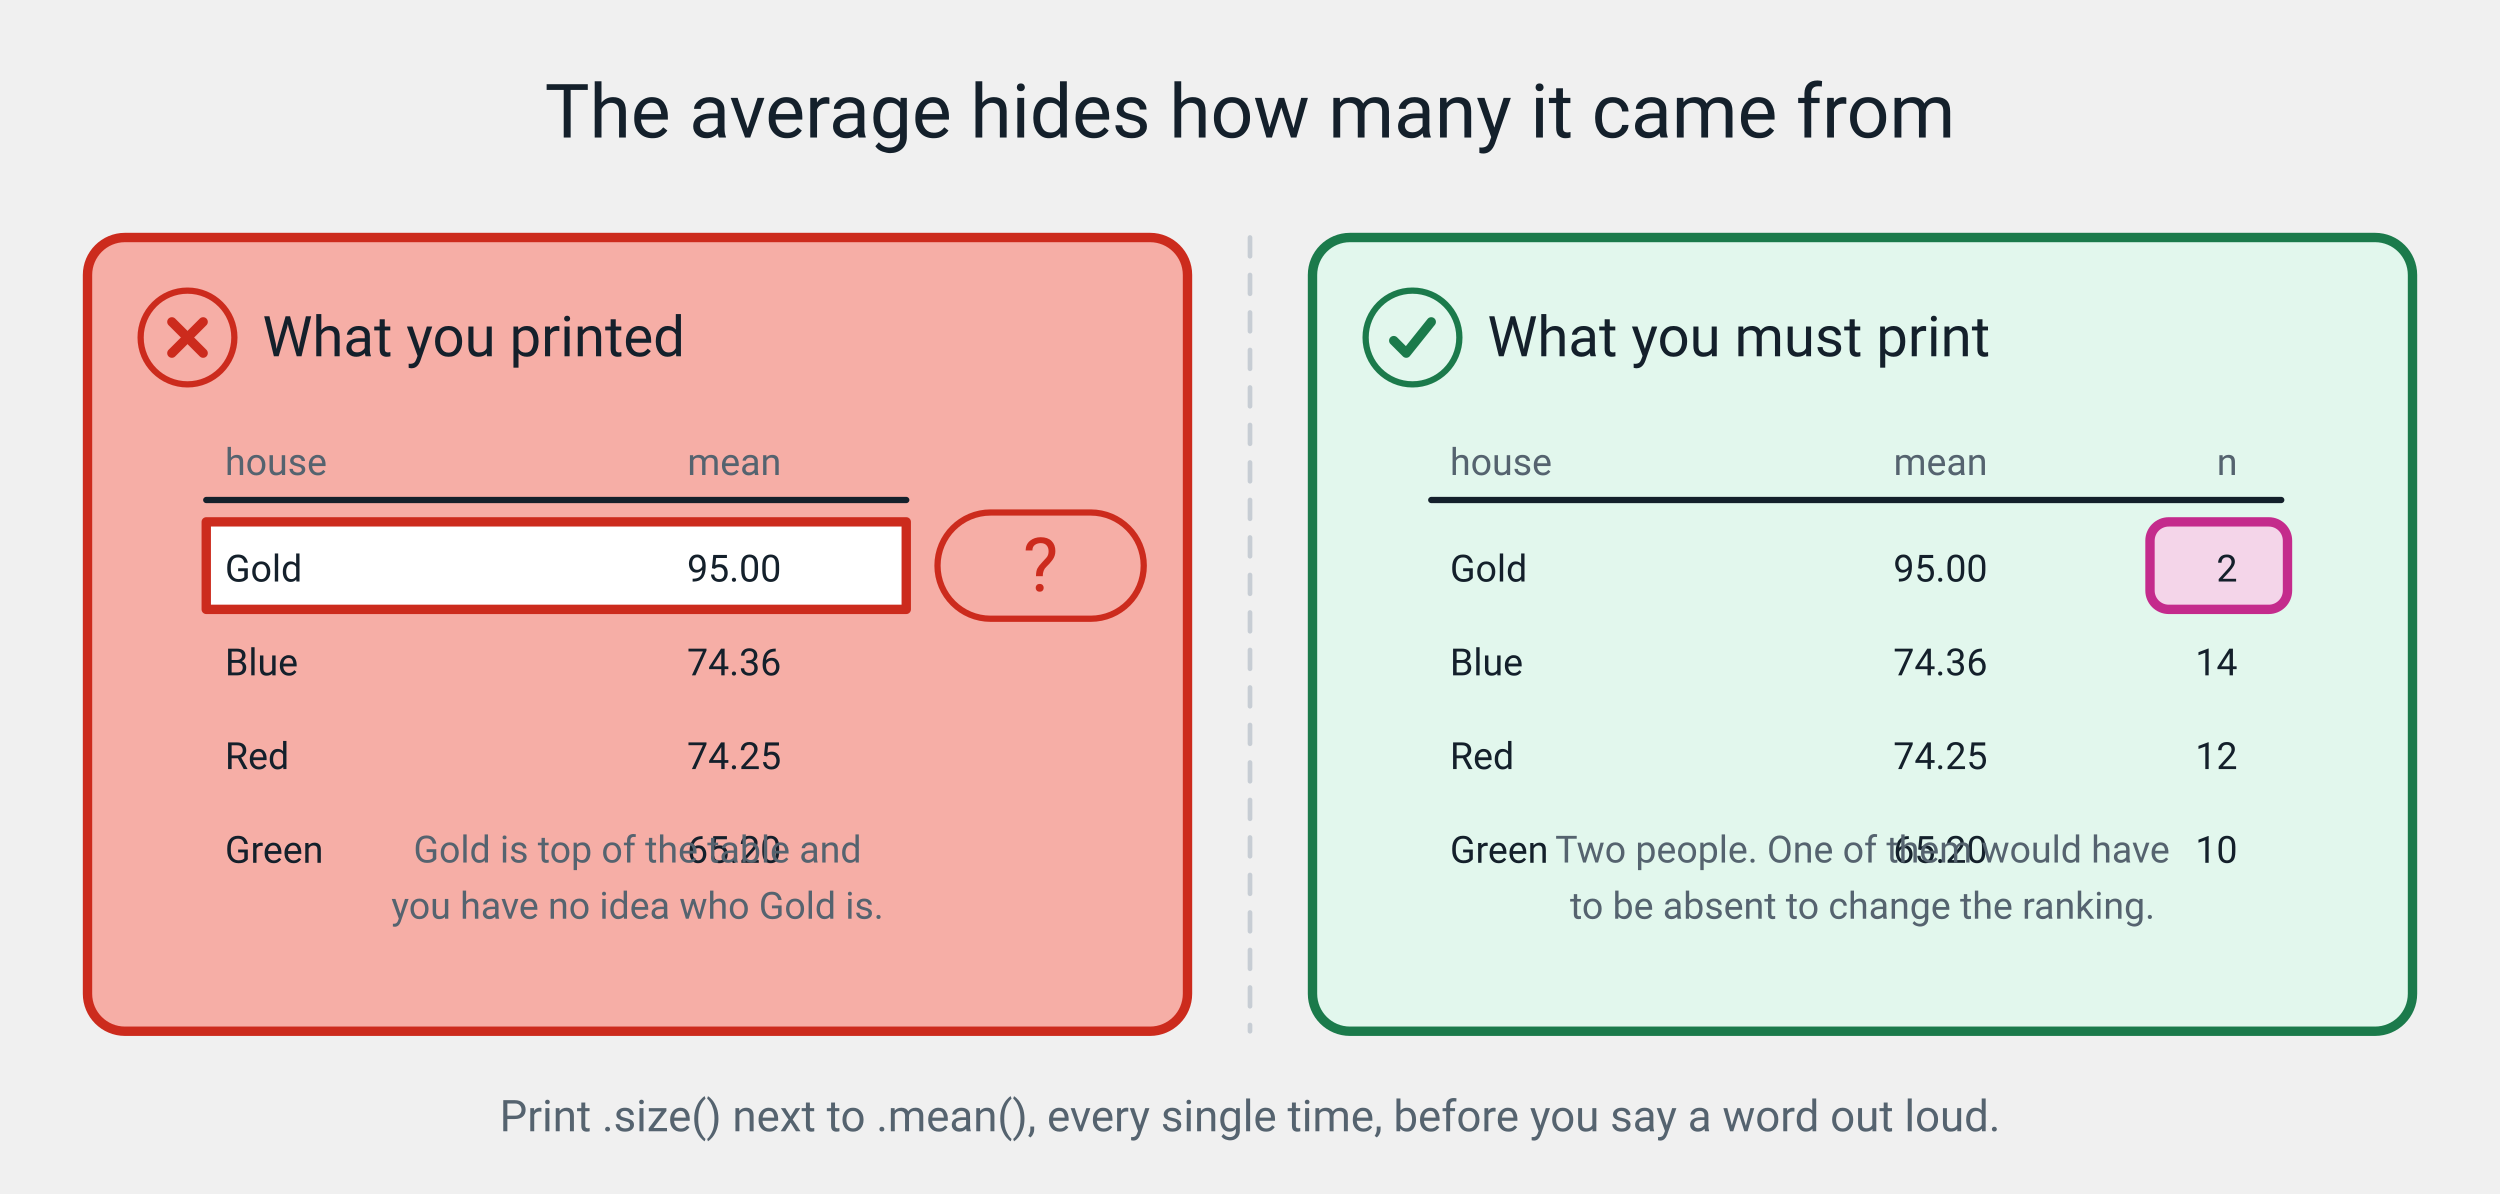
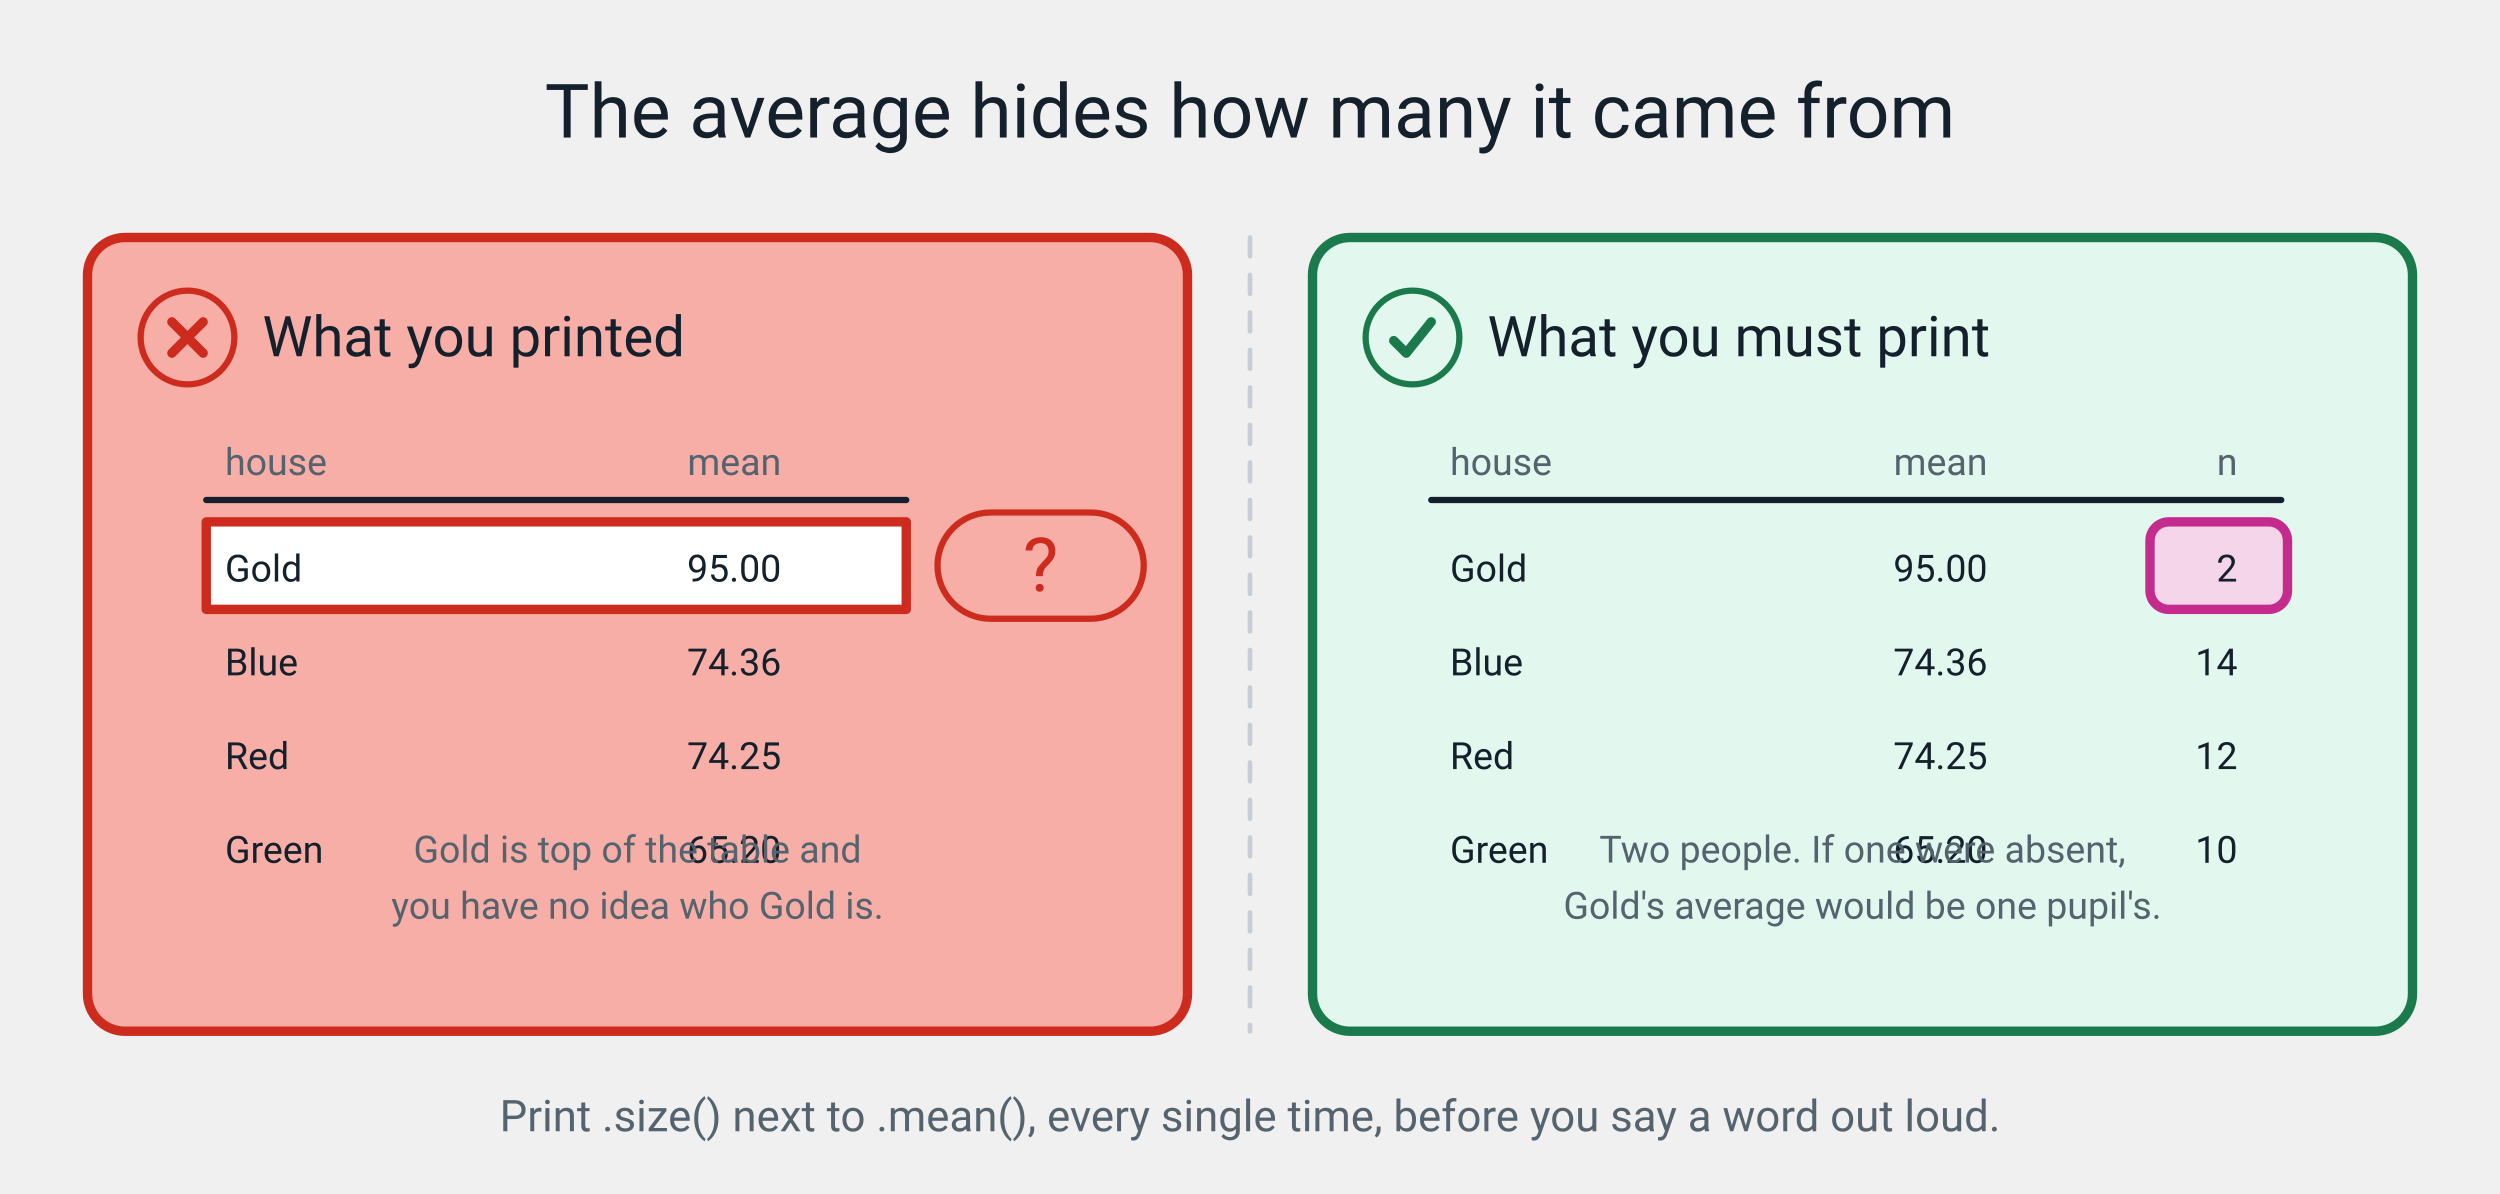
<svg xmlns="http://www.w3.org/2000/svg" viewBox="0 0 800 382" role="img">
  <text x="400" y="44" font-family="ui-sans-serif, system-ui, -apple-system, 'Segoe UI', Roboto, sans-serif" font-size="24" fill="#14202B" text-anchor="middle">The average hides how many it came from</text>
  <line x1="400" y1="76" x2="400" y2="330" stroke="#C7CDD4" stroke-width="1.5" stroke-linecap="round" stroke-dasharray="6 6" />
  <rect x="28" y="76" width="352" height="254" rx="12" fill="#F6AEA6" stroke="#CC2B1D" stroke-width="3" stroke-linejoin="round" />
  <rect x="420" y="76" width="352" height="254" rx="12" fill="#E2F7ED" stroke="#1B7A4B" stroke-width="3" stroke-linejoin="round" />
  <circle cx="60" cy="108" r="15" fill="#F6AEA6" stroke="#CC2B1D" stroke-width="2" />
  <g stroke="#CC2B1D" stroke-width="3" stroke-linecap="round">
    <line x1="55" y1="103" x2="65" y2="113" />
    <line x1="65" y1="103" x2="55" y2="113" />
  </g>
  <circle cx="452" cy="108" r="15" fill="#E2F7ED" stroke="#1B7A4B" stroke-width="2" />
  <polyline points="446,109 450,113 458,103" fill="none" stroke="#1B7A4B" stroke-width="3" stroke-linecap="round" stroke-linejoin="round" />
  <text x="84" y="114" font-family="ui-sans-serif, system-ui, -apple-system, 'Segoe UI', Roboto, sans-serif" font-size="18" fill="#14202B">What you printed</text>
  <text x="476" y="114" font-family="ui-sans-serif, system-ui, -apple-system, 'Segoe UI', Roboto, sans-serif" font-size="18" fill="#14202B">What you must print</text>
  <text x="72" y="152" font-family="ui-sans-serif, system-ui, -apple-system, 'Segoe UI', Roboto, sans-serif" font-size="12" fill="#55636F">house</text>
  <text x="250" y="152" font-family="ui-sans-serif, system-ui, -apple-system, 'Segoe UI', Roboto, sans-serif" font-size="12" fill="#55636F" text-anchor="end">mean</text>
  <line x1="66" y1="160" x2="290" y2="160" stroke="#14202B" stroke-width="2" stroke-linecap="round" />
  <rect x="66" y="167" width="224" height="28" fill="#FFFFFF" />
  <text x="72" y="182" font-family="ui-sans-serif, system-ui, -apple-system, 'Segoe UI', Roboto, sans-serif" font-size="12" fill="#14202B" dominant-baseline="central">Gold</text>
  <text x="250" y="182" font-family="ui-sans-serif, system-ui, -apple-system, 'Segoe UI', Roboto, sans-serif" font-size="12" fill="#14202B" text-anchor="end" dominant-baseline="central">95.00</text>
  <text x="72" y="212" font-family="ui-sans-serif, system-ui, -apple-system, 'Segoe UI', Roboto, sans-serif" font-size="12" fill="#14202B" dominant-baseline="central">Blue</text>
  <text x="250" y="212" font-family="ui-sans-serif, system-ui, -apple-system, 'Segoe UI', Roboto, sans-serif" font-size="12" fill="#14202B" text-anchor="end" dominant-baseline="central">74.36</text>
  <text x="72" y="242" font-family="ui-sans-serif, system-ui, -apple-system, 'Segoe UI', Roboto, sans-serif" font-size="12" fill="#14202B" dominant-baseline="central">Red</text>
  <text x="250" y="242" font-family="ui-sans-serif, system-ui, -apple-system, 'Segoe UI', Roboto, sans-serif" font-size="12" fill="#14202B" text-anchor="end" dominant-baseline="central">74.25</text>
  <text x="72" y="272" font-family="ui-sans-serif, system-ui, -apple-system, 'Segoe UI', Roboto, sans-serif" font-size="12" fill="#14202B" dominant-baseline="central">Green</text>
  <text x="250" y="272" font-family="ui-sans-serif, system-ui, -apple-system, 'Segoe UI', Roboto, sans-serif" font-size="12" fill="#14202B" text-anchor="end" dominant-baseline="central">65.20</text>
  <rect x="66" y="167" width="224" height="28" fill="none" stroke="#CC2B1D" stroke-width="3" stroke-linejoin="round" />
  <rect x="300" y="164" width="66" height="34" rx="17" fill="#F6AEA6" stroke="#CC2B1D" stroke-width="2" stroke-linejoin="round" />
  <text x="333" y="181" font-family="ui-sans-serif, system-ui, -apple-system, 'Segoe UI', Roboto, sans-serif" font-size="24" fill="#CC2B1D" text-anchor="middle" dominant-baseline="central">?</text>
  <text x="204" y="276" font-family="ui-sans-serif, system-ui, -apple-system, 'Segoe UI', Roboto, sans-serif" font-size="12" fill="#55636F" text-anchor="middle">Gold is top of the table and</text>
  <text x="204" y="294" font-family="ui-sans-serif, system-ui, -apple-system, 'Segoe UI', Roboto, sans-serif" font-size="12" fill="#55636F" text-anchor="middle">you have no idea who Gold is.</text>
  <text x="464" y="152" font-family="ui-sans-serif, system-ui, -apple-system, 'Segoe UI', Roboto, sans-serif" font-size="12" fill="#55636F">house</text>
  <text x="636" y="152" font-family="ui-sans-serif, system-ui, -apple-system, 'Segoe UI', Roboto, sans-serif" font-size="12" fill="#55636F" text-anchor="end">mean</text>
  <text x="716" y="152" font-family="ui-sans-serif, system-ui, -apple-system, 'Segoe UI', Roboto, sans-serif" font-size="12" fill="#55636F" text-anchor="end">n</text>
  <line x1="458" y1="160" x2="730" y2="160" stroke="#14202B" stroke-width="2" stroke-linecap="round" />
  <text x="464" y="182" font-family="ui-sans-serif, system-ui, -apple-system, 'Segoe UI', Roboto, sans-serif" font-size="12" fill="#14202B" dominant-baseline="central">Gold</text>
  <text x="636" y="182" font-family="ui-sans-serif, system-ui, -apple-system, 'Segoe UI', Roboto, sans-serif" font-size="12" fill="#14202B" text-anchor="end" dominant-baseline="central">95.00</text>
  <text x="716" y="182" font-family="ui-sans-serif, system-ui, -apple-system, 'Segoe UI', Roboto, sans-serif" font-size="12" fill="#14202B" text-anchor="end" dominant-baseline="central">2</text>
  <text x="464" y="212" font-family="ui-sans-serif, system-ui, -apple-system, 'Segoe UI', Roboto, sans-serif" font-size="12" fill="#14202B" dominant-baseline="central">Blue</text>
  <text x="636" y="212" font-family="ui-sans-serif, system-ui, -apple-system, 'Segoe UI', Roboto, sans-serif" font-size="12" fill="#14202B" text-anchor="end" dominant-baseline="central">74.36</text>
  <text x="716" y="212" font-family="ui-sans-serif, system-ui, -apple-system, 'Segoe UI', Roboto, sans-serif" font-size="12" fill="#14202B" text-anchor="end" dominant-baseline="central">14</text>
  <text x="464" y="242" font-family="ui-sans-serif, system-ui, -apple-system, 'Segoe UI', Roboto, sans-serif" font-size="12" fill="#14202B" dominant-baseline="central">Red</text>
  <text x="636" y="242" font-family="ui-sans-serif, system-ui, -apple-system, 'Segoe UI', Roboto, sans-serif" font-size="12" fill="#14202B" text-anchor="end" dominant-baseline="central">74.25</text>
  <text x="716" y="242" font-family="ui-sans-serif, system-ui, -apple-system, 'Segoe UI', Roboto, sans-serif" font-size="12" fill="#14202B" text-anchor="end" dominant-baseline="central">12</text>
  <text x="464" y="272" font-family="ui-sans-serif, system-ui, -apple-system, 'Segoe UI', Roboto, sans-serif" font-size="12" fill="#14202B" dominant-baseline="central">Green</text>
  <text x="636" y="272" font-family="ui-sans-serif, system-ui, -apple-system, 'Segoe UI', Roboto, sans-serif" font-size="12" fill="#14202B" text-anchor="end" dominant-baseline="central">65.20</text>
  <text x="716" y="272" font-family="ui-sans-serif, system-ui, -apple-system, 'Segoe UI', Roboto, sans-serif" font-size="12" fill="#14202B" text-anchor="end" dominant-baseline="central">10</text>
  <rect x="688" y="167" width="44" height="28" rx="6" fill="#F4D5E9" />
  <text x="716" y="182" font-family="ui-sans-serif, system-ui, -apple-system, 'Segoe UI', Roboto, sans-serif" font-size="12" fill="#14202B" text-anchor="end" dominant-baseline="central">2</text>
  <rect x="688" y="167" width="44" height="28" rx="6" fill="none" stroke="#C42B8C" stroke-width="3" stroke-linejoin="round" />
-   <text x="596" y="276" font-family="ui-sans-serif, system-ui, -apple-system, 'Segoe UI', Roboto, sans-serif" font-size="12" fill="#55636F" text-anchor="middle">Two people. One of them would have</text>
-   <text x="596" y="294" font-family="ui-sans-serif, system-ui, -apple-system, 'Segoe UI', Roboto, sans-serif" font-size="12" fill="#55636F" text-anchor="middle">to be absent to change the ranking.</text>
+   <text x="596" y="276" font-family="ui-sans-serif, system-ui, -apple-system, 'Segoe UI', Roboto, sans-serif" font-size="12" fill="#55636F" text-anchor="middle">Two people. If one were absent,</text>
+   <text x="596" y="294" font-family="ui-sans-serif, system-ui, -apple-system, 'Segoe UI', Roboto, sans-serif" font-size="12" fill="#55636F" text-anchor="middle">Gold's average would be one pupil's.</text>
  <text x="400" y="362" font-family="ui-sans-serif, system-ui, -apple-system, 'Segoe UI', Roboto, sans-serif" font-size="14" fill="#55636F" text-anchor="middle">Print .size() next to .mean(), every single time, before you say a word out loud.</text>
</svg>
